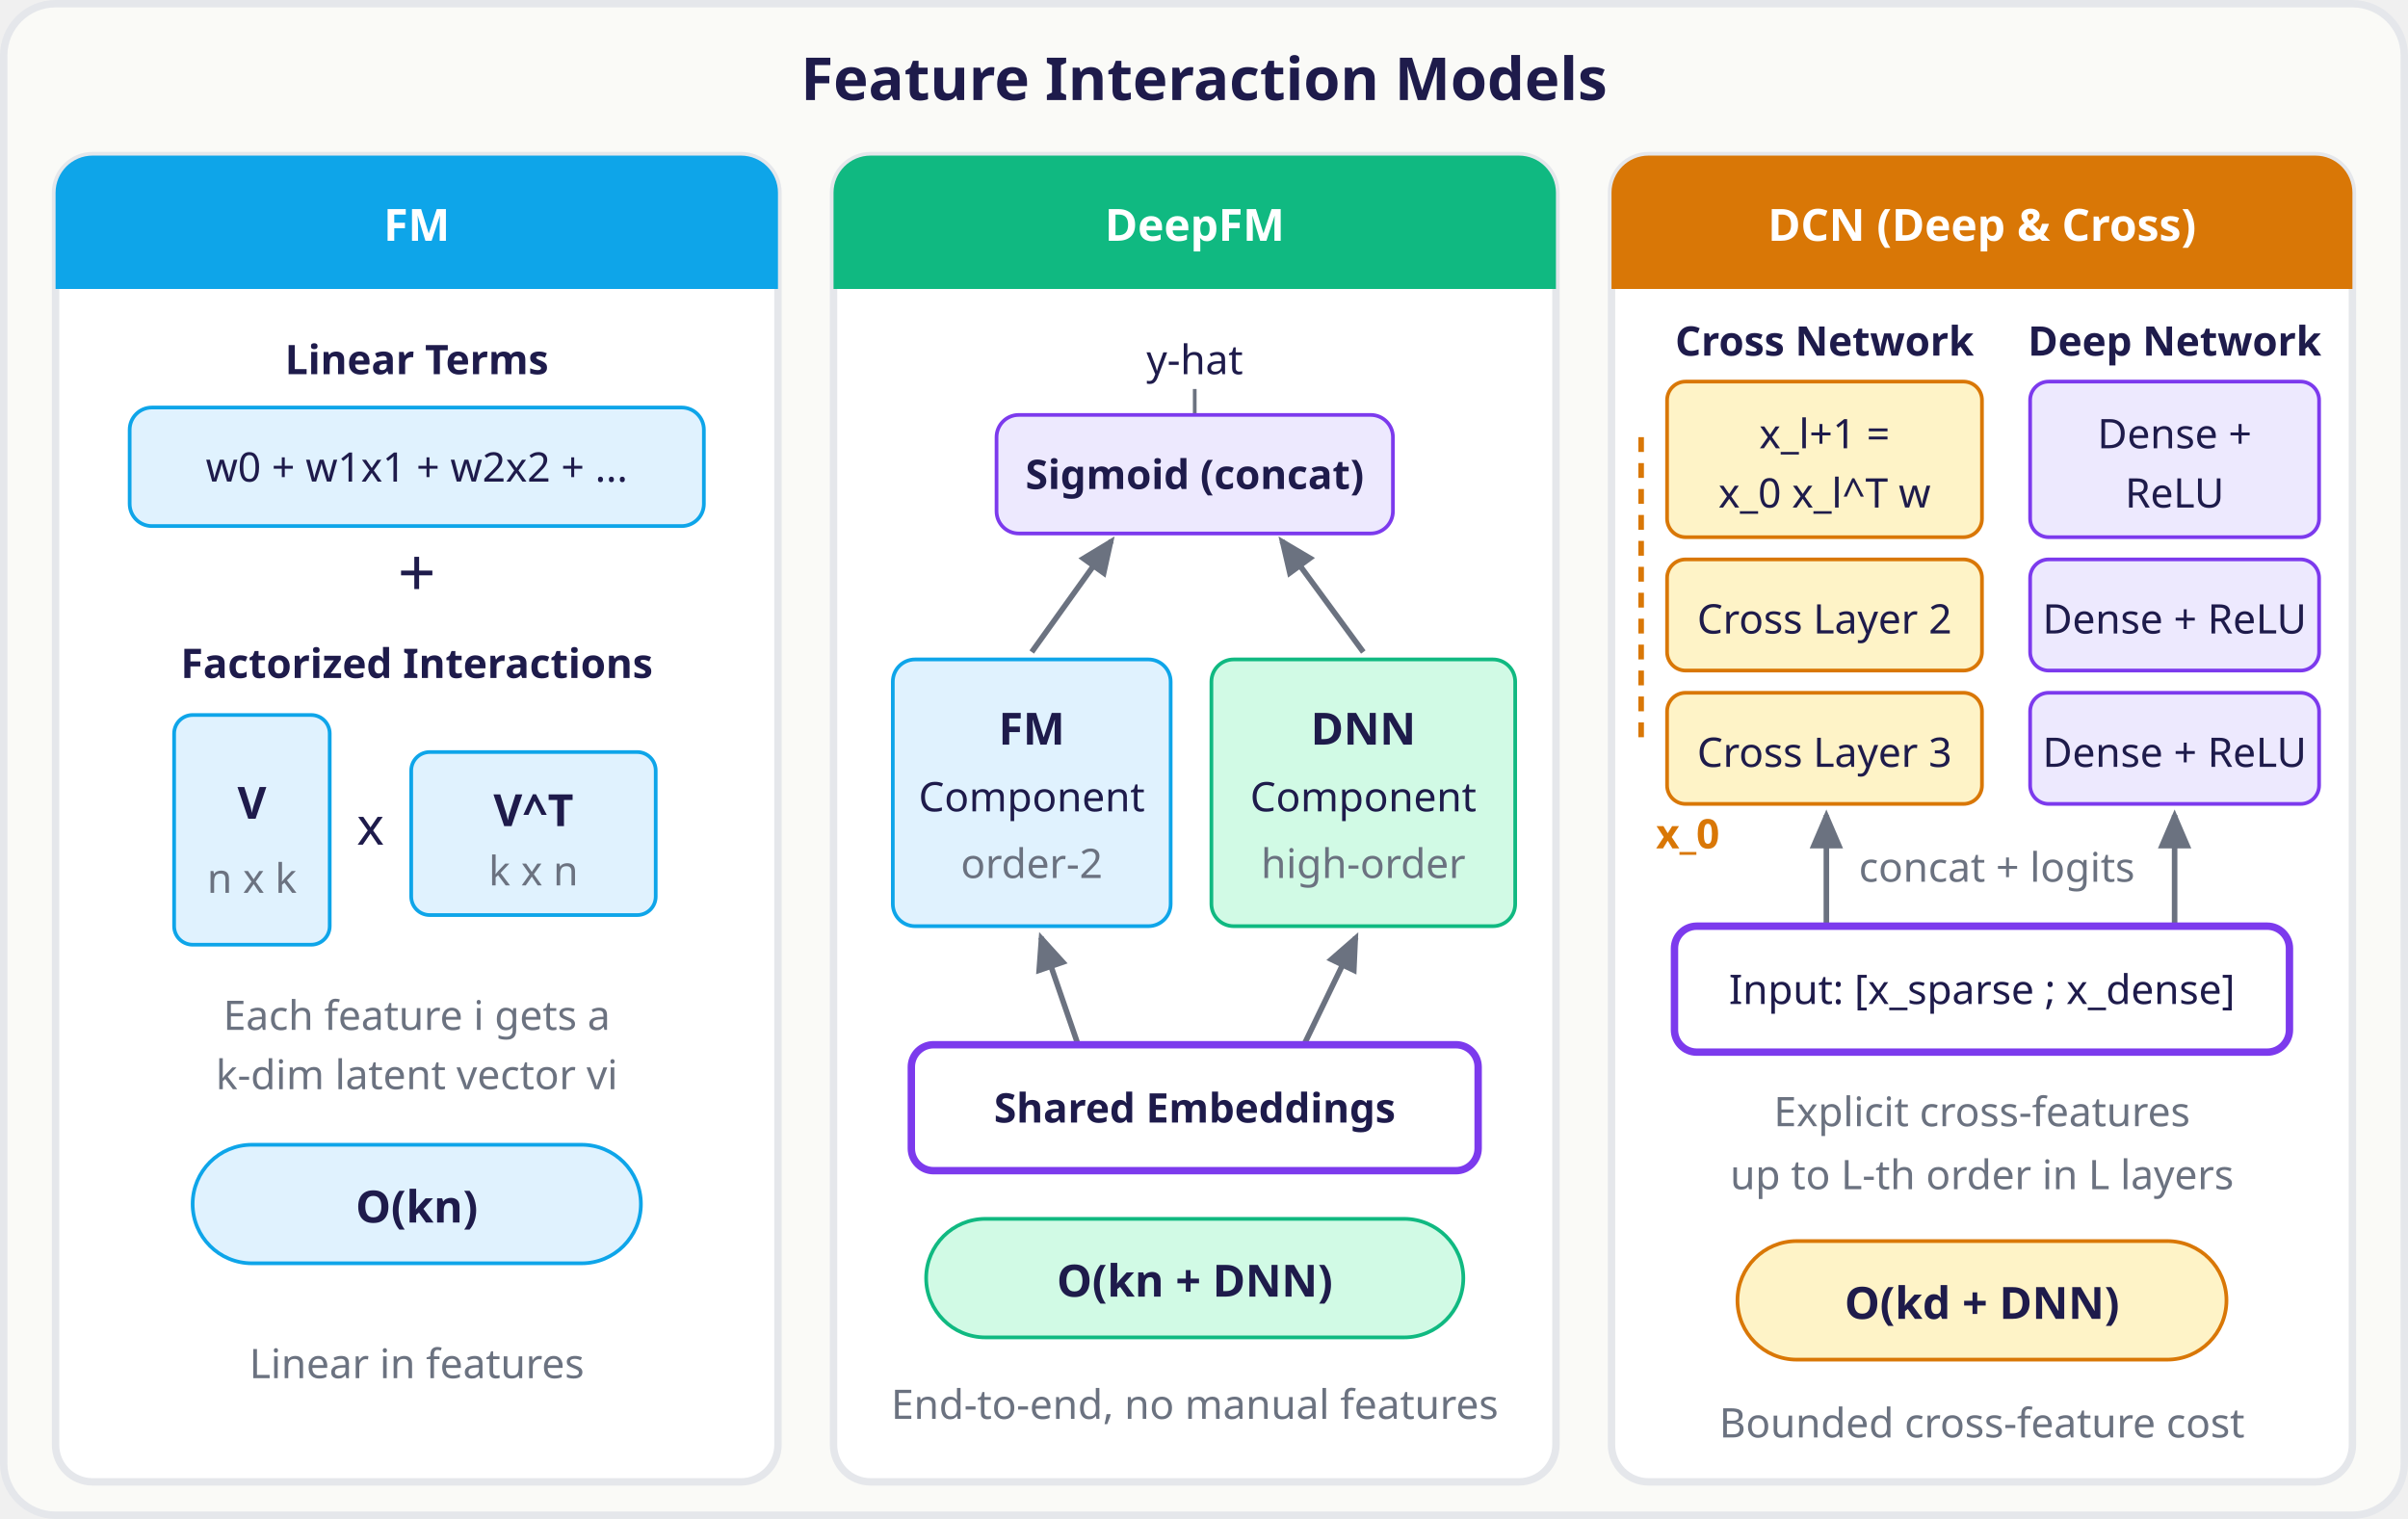
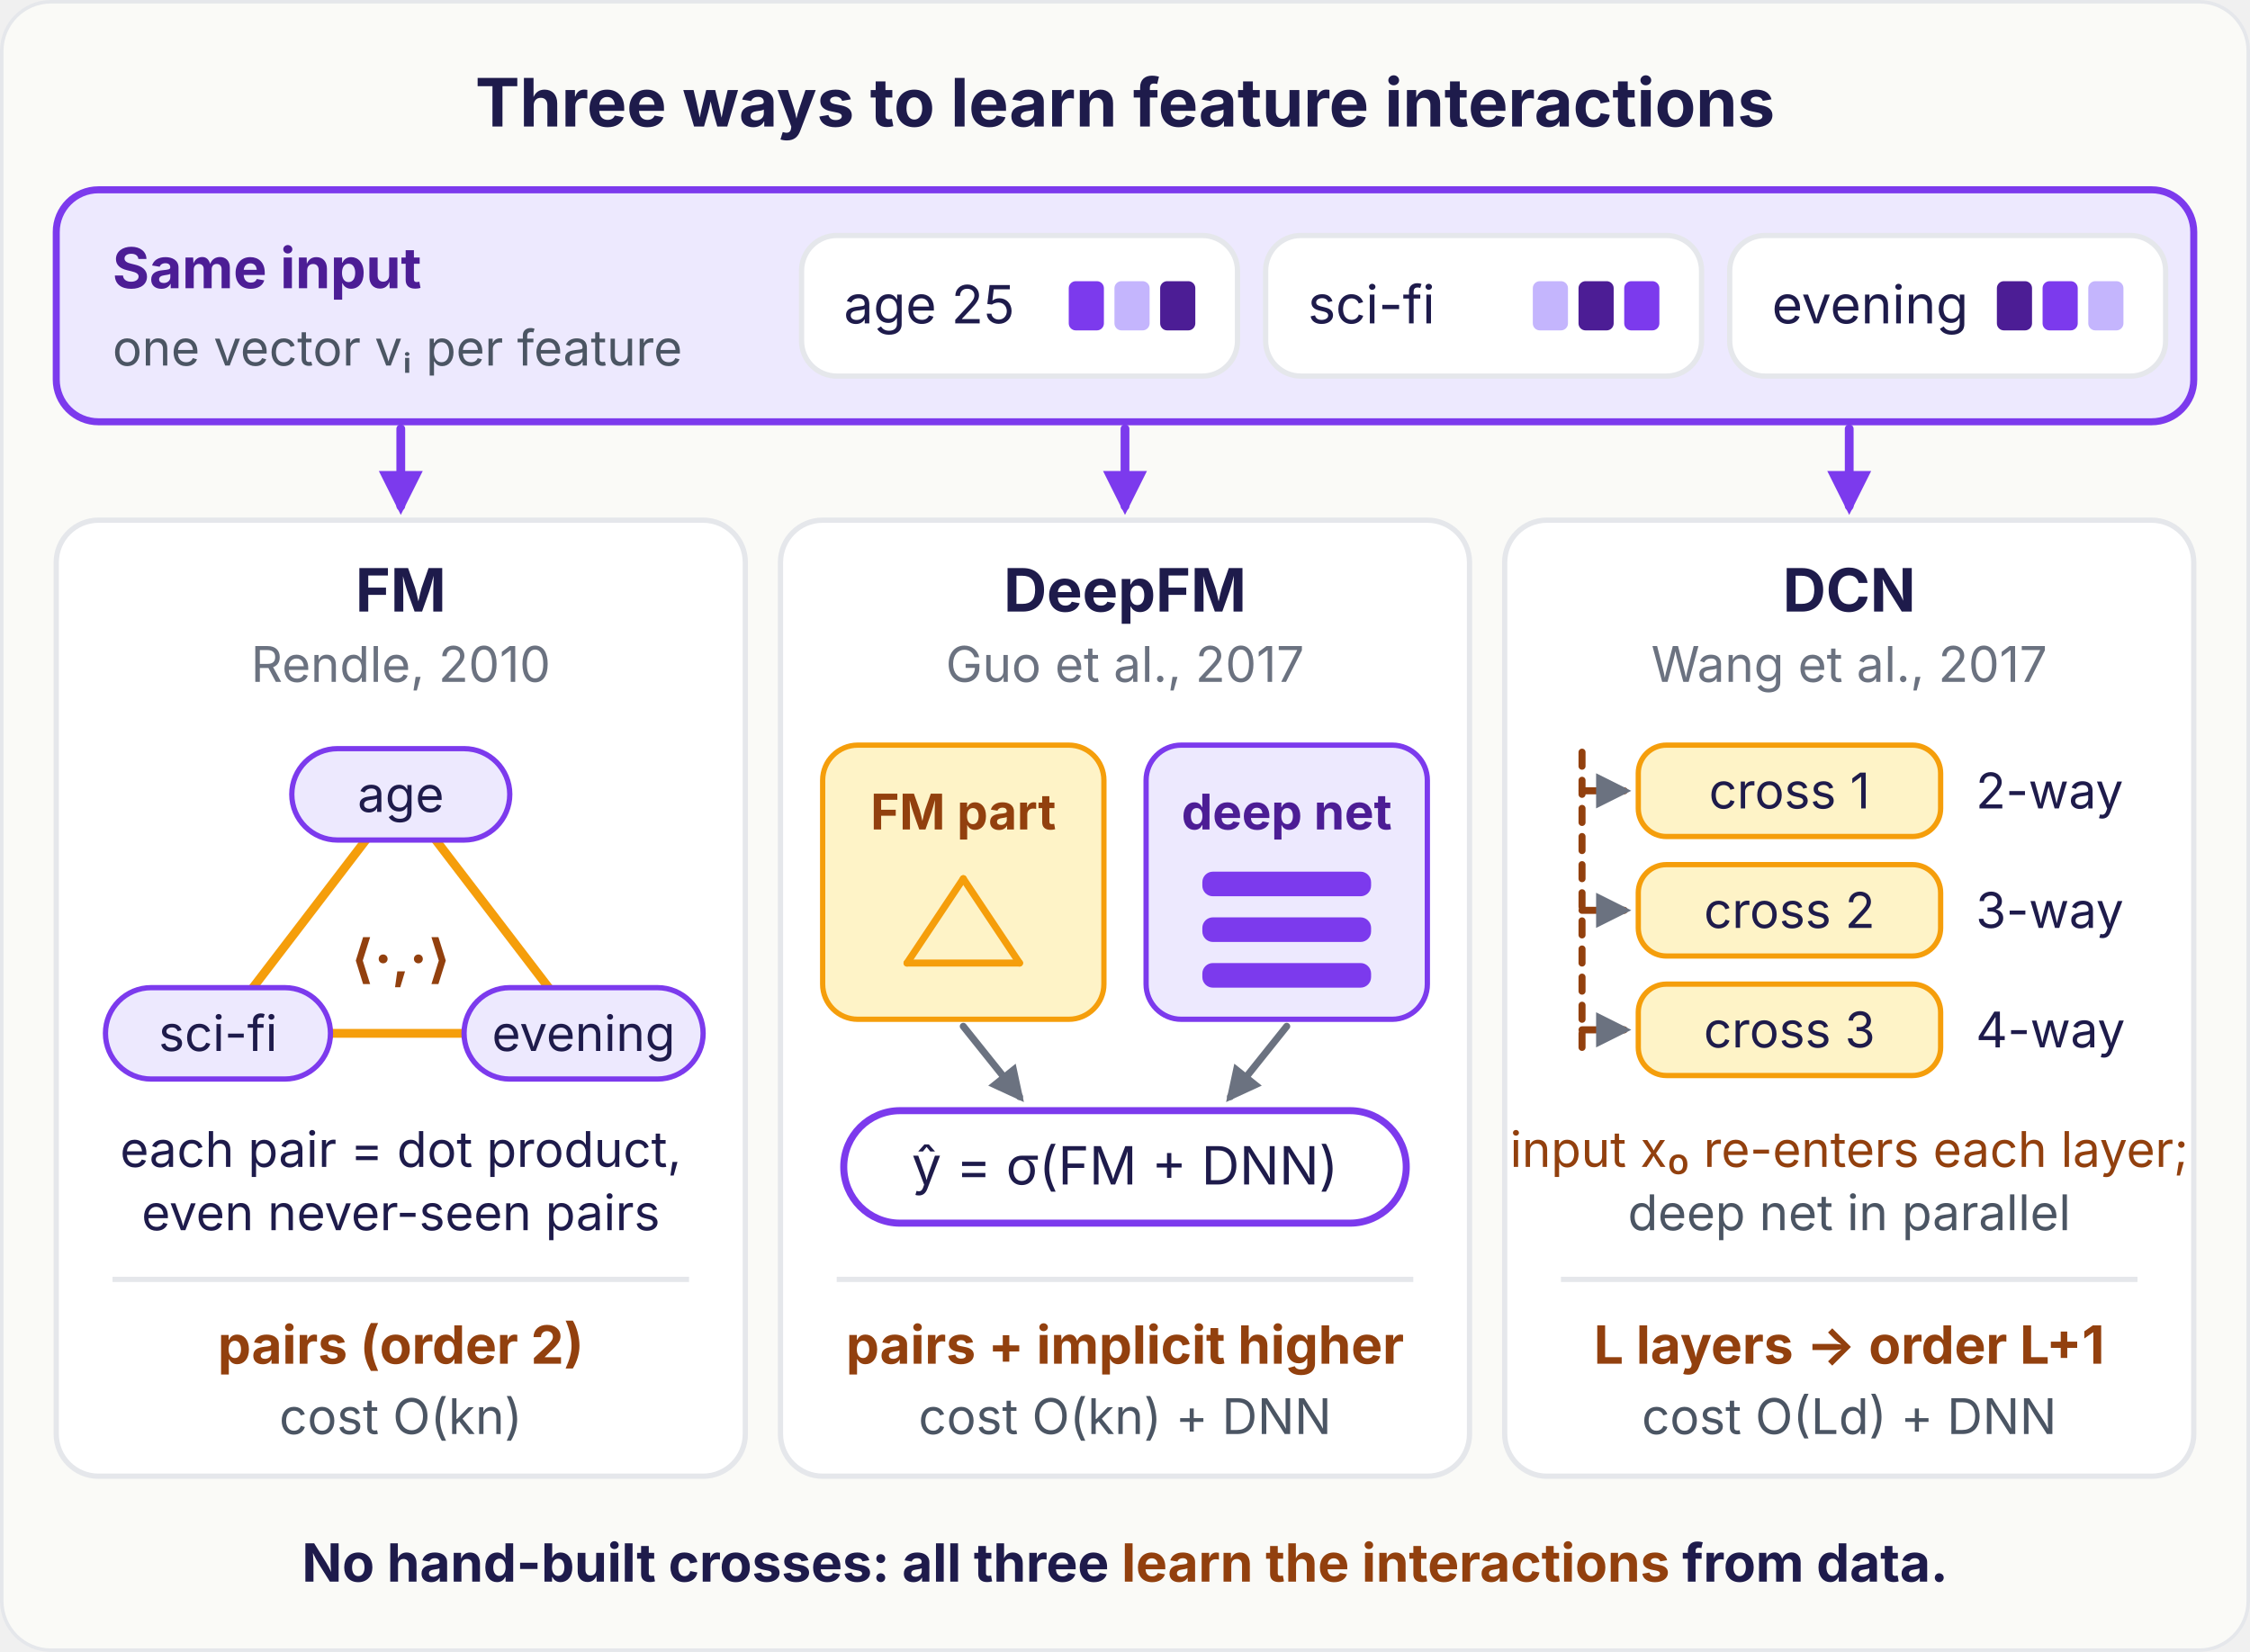
- <svg xmlns="http://www.w3.org/2000/svg" viewBox="0 0 650 410" width="650" height="410" font-family="system-ui, sans-serif">
+ <svg xmlns="http://www.w3.org/2000/svg" viewBox="0 0 640 470" font-family="system-ui, -apple-system, 'Segoe UI', sans-serif" role="img" aria-labelledby="pb124-title pb124-desc">
  <defs>
-     <marker id="arrowGray" markerWidth="7" markerHeight="6" refX="6" refY="3" orient="auto">
-       <polygon points="0,0 7,3 0,6" fill="#6B7280" />
+     <marker id="pb124-ah" viewBox="0 0 10 10" refX="8" refY="5" markerWidth="5" markerHeight="5" orient="auto-start-reverse">
+       <path d="M0 0L10 5L0 10z" fill="#7C3AED" />
+     </marker>
+     <marker id="pb124-ag" viewBox="0 0 10 10" refX="8" refY="5" markerWidth="5" markerHeight="5" orient="auto-start-reverse">
+       <path d="M0 0L10 5L0 10z" fill="#6B7280" />
    </marker>
  </defs>
-   <rect x="1" y="1" width="648" height="408" rx="14" fill="#FAFAF7" stroke="#E5E7EB" stroke-width="2" />
-   <text x="325" y="27" text-anchor="middle" fill="#1E1B4B" font-size="16" font-weight="700">Feature Interaction Models</text>
-   <rect x="15" y="42" width="195" height="358" rx="10" fill="#FFFFFF" stroke="#E5E7EB" stroke-width="2" />
-   <path d="M25 42H200A10 10 0 0 1 210 52V78H15V52A10 10 0 0 1 25 42Z" fill="#0EA5E9" />
-   <text x="112.5" y="65" text-anchor="middle" fill="#FFFFFF" font-size="12" font-weight="700">FM</text>
-   <text x="112.5" y="101" text-anchor="middle" fill="#1E1B4B" font-size="11" font-weight="600">Linear Terms</text>
-   <rect x="35" y="110" width="155" height="32" rx="6" fill="#E0F2FE" stroke="#0EA5E9" />
-   <text x="112.5" y="130" text-anchor="middle" fill="#1E1B4B" font-size="11">w0 + w1x1 + w2x2 + ...</text>
-   <text x="112.5" y="161" text-anchor="middle" fill="#1E1B4B" font-size="18">+</text>
-   <text x="112.5" y="183" text-anchor="middle" fill="#1E1B4B" font-size="11" font-weight="600">Factorized Interactions</text>
-   <g transform="translate(47,193)">
-     <rect x="0" y="0" width="42" height="62" rx="5" fill="#E0F2FE" stroke="#0EA5E9" />
-     <text x="21" y="28" text-anchor="middle" fill="#1E1B4B" font-size="12" font-weight="700">V</text>
-     <text x="21" y="48" text-anchor="middle" fill="#6B7280" font-size="11">n x k</text>
-     <text x="53" y="35" text-anchor="middle" fill="#1E1B4B" font-size="14">x</text>
-     <rect x="64" y="10" width="66" height="44" rx="5" fill="#E0F2FE" stroke="#0EA5E9" />
-     <text x="97" y="30" text-anchor="middle" fill="#1E1B4B" font-size="12" font-weight="700">V^T</text>
-     <text x="97" y="46" text-anchor="middle" fill="#6B7280" font-size="11">k x n</text>
+   <rect x=".5" y=".5" width="639" height="469" rx="14" fill="#FAFAF7" stroke="#E5E7EB" />
+   <text x="320" y="36" text-anchor="middle" font-size="19" font-weight="700" fill="#1E1B4B">Three ways to learn feature interactions</text>
+   <rect x="16" y="54" width="608" height="66" rx="12" fill="#EDE9FE" stroke="#7C3AED" stroke-width="2" />
+   <text x="32" y="82" font-size="16" font-weight="700" fill="#4C1D95">Same input</text>
+   <text x="32" y="104" font-size="14" fill="#4B5563">one vector vᵢ per feature</text>
+   <g font-size="15" fill="#1E1B4B">
+     <rect x="228" y="67" width="124" height="40" rx="10" fill="#FFFFFF" stroke="#E5E7EB" stroke-width="1.5" />
+     <text x="240" y="92">age 25</text>
+     <rect x="304" y="80" width="10" height="14" rx="2" fill="#7C3AED" />
+     <rect x="317" y="80" width="10" height="14" rx="2" fill="#C4B5FD" />
+     <rect x="330" y="80" width="10" height="14" rx="2" fill="#4C1D95" />
+     <rect x="360" y="67" width="124" height="40" rx="10" fill="#FFFFFF" stroke="#E5E7EB" stroke-width="1.5" />
+     <text x="372" y="92">sci-fi</text>
+     <rect x="436" y="80" width="10" height="14" rx="2" fill="#C4B5FD" />
+     <rect x="449" y="80" width="10" height="14" rx="2" fill="#4C1D95" />
+     <rect x="462" y="80" width="10" height="14" rx="2" fill="#7C3AED" />
+     <rect x="492" y="67" width="124" height="40" rx="10" fill="#FFFFFF" stroke="#E5E7EB" stroke-width="1.5" />
+     <text x="504" y="92">evening</text>
+     <rect x="568" y="80" width="10" height="14" rx="2" fill="#4C1D95" />
+     <rect x="581" y="80" width="10" height="14" rx="2" fill="#7C3AED" />
+     <rect x="594" y="80" width="10" height="14" rx="2" fill="#C4B5FD" />
  </g>
-   <text x="112.5" y="278" text-anchor="middle" fill="#6B7280" font-size="11">Each feature i gets a</text>
-   <text x="112.5" y="294" text-anchor="middle" fill="#6B7280" font-size="11">k-dim latent vector vi</text>
-   <rect x="52" y="309" width="121" height="32" rx="16" fill="#E0F2FE" stroke="#0EA5E9" />
-   <text x="112.5" y="330" text-anchor="middle" fill="#1E1B4B" font-size="12" font-weight="700">O(kn)</text>
-   <text x="112.5" y="372" text-anchor="middle" fill="#6B7280" font-size="11">Linear in features</text>
-   <rect x="225" y="42" width="195" height="358" rx="10" fill="#FFFFFF" stroke="#E5E7EB" stroke-width="2" />
-   <path d="M235 42H410A10 10 0 0 1 420 52V78H225V52A10 10 0 0 1 235 42Z" fill="#10B981" />
-   <text x="322.5" y="65" text-anchor="middle" fill="#FFFFFF" font-size="12" font-weight="700">DeepFM</text>
-   <text x="322.5" y="101" text-anchor="middle" fill="#1E1B4B" font-size="11">y-hat</text>
-   <line x1="322.5" y1="105" x2="322.5" y2="112" stroke="#6B7280" />
-   <rect x="269" y="112" width="107" height="32" rx="6" fill="#EDE9FE" stroke="#7C3AED" />
-   <text x="322.5" y="132" text-anchor="middle" fill="#1E1B4B" font-size="11" font-weight="600">Sigmoid (concat)</text>
-   <line x1="278.5" y1="176" x2="300" y2="146" stroke="#6B7280" stroke-width="1.5" marker-end="url(#arrowGray)" />
-   <line x1="368" y1="176" x2="346" y2="146" stroke="#6B7280" stroke-width="1.5" marker-end="url(#arrowGray)" />
-   <rect x="241" y="178" width="75" height="72" rx="6" fill="#E0F2FE" stroke="#0EA5E9" />
-   <text x="278.5" y="201" text-anchor="middle" fill="#1E1B4B" font-size="12" font-weight="700">FM</text>
-   <text x="278.5" y="219" text-anchor="middle" fill="#1E1B4B" font-size="11">Component</text>
-   <text x="278.5" y="237" text-anchor="middle" fill="#6B7280" font-size="11">order-2</text>
-   <rect x="327" y="178" width="82" height="72" rx="6" fill="#D1FAE5" stroke="#10B981" />
-   <text x="368" y="201" text-anchor="middle" fill="#1E1B4B" font-size="12" font-weight="700">DNN</text>
-   <text x="368" y="219" text-anchor="middle" fill="#1E1B4B" font-size="11">Component</text>
-   <text x="368" y="237" text-anchor="middle" fill="#6B7280" font-size="11">high-order</text>
-   <line x1="291" y1="282" x2="281" y2="253" stroke="#6B7280" stroke-width="1.5" marker-end="url(#arrowGray)" />
-   <line x1="352" y1="282" x2="366" y2="253" stroke="#6B7280" stroke-width="1.5" marker-end="url(#arrowGray)" />
-   <rect x="246" y="282" width="153" height="34" rx="6" fill="#FFFFFF" stroke="#7C3AED" stroke-width="2" />
-   <text x="322.5" y="303" text-anchor="middle" fill="#1E1B4B" font-size="11" font-weight="600">Shared Embeddings</text>
-   <rect x="250" y="329" width="145" height="32" rx="16" fill="#D1FAE5" stroke="#10B981" />
-   <text x="322.5" y="350" text-anchor="middle" fill="#1E1B4B" font-size="12" font-weight="700">O(kn + DNN)</text>
-   <text x="322.5" y="383" text-anchor="middle" fill="#6B7280" font-size="11">End-to-end, no manual features</text>
-   <rect x="435" y="42" width="200" height="358" rx="10" fill="#FFFFFF" stroke="#E5E7EB" stroke-width="2" />
-   <path d="M445 42H625A10 10 0 0 1 635 52V78H435V52A10 10 0 0 1 445 42Z" fill="#D97706" />
-   <text x="535" y="65" text-anchor="middle" fill="#FFFFFF" font-size="12" font-weight="700">DCN (Deep &amp; Cross)</text>
-   <text x="492.5" y="96" text-anchor="middle" fill="#1E1B4B" font-size="11" font-weight="600">Cross Network</text>
-   <text x="587" y="96" text-anchor="middle" fill="#1E1B4B" font-size="11" font-weight="600">Deep Network</text>
-   <rect x="450" y="103" width="85" height="42" rx="5" fill="#FEF3C7" stroke="#D97706" />
-   <text x="492.5" y="121" text-anchor="middle" fill="#1E1B4B" font-size="11">x_l+1 =</text>
-   <text x="492.5" y="137" text-anchor="middle" fill="#1E1B4B" font-size="11">x_0 x_l^T w</text>
-   <rect x="450" y="151" width="85" height="30" rx="5" fill="#FEF3C7" stroke="#D97706" />
-   <text x="492.5" y="171" text-anchor="middle" fill="#1E1B4B" font-size="11">Cross Layer 2</text>
-   <rect x="450" y="187" width="85" height="30" rx="5" fill="#FEF3C7" stroke="#D97706" />
-   <text x="492.5" y="207" text-anchor="middle" fill="#1E1B4B" font-size="11">Cross Layer 3</text>
-   <line x1="443" y1="118" x2="443" y2="202" stroke="#D97706" stroke-width="1.5" stroke-dasharray="4,3" />
-   <text x="447" y="229" fill="#D97706" font-size="11" font-weight="600">x_0</text>
-   <rect x="548" y="103" width="78" height="42" rx="5" fill="#EDE9FE" stroke="#7C3AED" />
-   <text x="587" y="121" text-anchor="middle" fill="#1E1B4B" font-size="11">Dense +</text>
-   <text x="587" y="137" text-anchor="middle" fill="#1E1B4B" font-size="11">ReLU</text>
-   <rect x="548" y="151" width="78" height="30" rx="5" fill="#EDE9FE" stroke="#7C3AED" />
-   <text x="587" y="171" text-anchor="middle" fill="#1E1B4B" font-size="11">Dense + ReLU</text>
-   <rect x="548" y="187" width="78" height="30" rx="5" fill="#EDE9FE" stroke="#7C3AED" />
-   <text x="587" y="207" text-anchor="middle" fill="#1E1B4B" font-size="11">Dense + ReLU</text>
-   <text x="539" y="238" text-anchor="middle" fill="#6B7280" font-size="11">concat + logits</text>
-   <line x1="493" y1="250" x2="493" y2="220" stroke="#6B7280" stroke-width="1.5" marker-end="url(#arrowGray)" />
-   <line x1="587" y1="250" x2="587" y2="220" stroke="#6B7280" stroke-width="1.5" marker-end="url(#arrowGray)" />
-   <rect x="452" y="250" width="166" height="34" rx="6" fill="#FFFFFF" stroke="#7C3AED" stroke-width="2" />
-   <text x="535" y="271" text-anchor="middle" fill="#1E1B4B" font-size="11">Input: [x_sparse ; x_dense]</text>
-   <text x="535" y="304" text-anchor="middle" fill="#6B7280" font-size="11">Explicit cross-features</text>
-   <text x="535" y="321" text-anchor="middle" fill="#6B7280" font-size="11">up to L-th order in L layers</text>
-   <rect x="469" y="335" width="132" height="32" rx="16" fill="#FEF3C7" stroke="#D97706" />
-   <text x="535" y="356" text-anchor="middle" fill="#1E1B4B" font-size="12" font-weight="700">O(kd + DNN)</text>
-   <text x="535" y="388" text-anchor="middle" fill="#6B7280" font-size="11">Bounded cross-feature cost</text>
+   <g stroke="#7C3AED" stroke-width="2.5" stroke-linecap="round" marker-end="url(#pb124-ah)">
+     <line x1="114" y1="122" x2="114" y2="144" />
+     <line x1="320" y1="122" x2="320" y2="144" />
+     <line x1="526" y1="122" x2="526" y2="144" />
+   </g>
+   <rect x="16" y="148" width="196" height="272" rx="12" fill="#FFFFFF" stroke="#E5E7EB" stroke-width="1.5" />
+   <text x="114" y="174" text-anchor="middle" font-size="17" font-weight="700" fill="#1E1B4B">FM</text>
+   <text x="114" y="194" text-anchor="middle" font-size="14" fill="#6B7280">Rendle, 2010</text>
+   <g stroke="#F59E0B" stroke-width="2.5" stroke-linecap="round">
+     <line x1="114" y1="226" x2="62" y2="294" />
+     <line x1="114" y1="226" x2="166" y2="294" />
+     <line x1="62" y1="294" x2="166" y2="294" />
+   </g>
+   <text x="114" y="278" text-anchor="middle" font-size="15" font-weight="700" fill="#92400E">⟨·,·⟩</text>
+   <g font-size="14" fill="#1E1B4B" text-anchor="middle">
+     <rect x="83" y="213" width="62" height="26" rx="13" fill="#EDE9FE" stroke="#7C3AED" stroke-width="1.5" />
+     <text x="114" y="231">age</text>
+     <rect x="30" y="281" width="64" height="26" rx="13" fill="#EDE9FE" stroke="#7C3AED" stroke-width="1.5" />
+     <text x="62" y="299">sci-fi</text>
+     <rect x="132" y="281" width="68" height="26" rx="13" fill="#EDE9FE" stroke="#7C3AED" stroke-width="1.5" />
+     <text x="166" y="299">evening</text>
+   </g>
+   <text x="114" y="332" text-anchor="middle" font-size="14" fill="#1E1B4B">each pair = dot product,</text>
+   <text x="114" y="350" text-anchor="middle" font-size="14" fill="#1E1B4B">even never-seen pairs</text>
+   <line x1="32" y1="364" x2="196" y2="364" stroke="#E5E7EB" stroke-width="1.5" />
+   <text x="114" y="388" text-anchor="middle" font-size="15" font-weight="700" fill="#92400E">pairs (order 2)</text>
+   <text x="114" y="408" text-anchor="middle" font-size="14" fill="#4B5563">cost O(kn)</text>
+   <rect x="222" y="148" width="196" height="272" rx="12" fill="#FFFFFF" stroke="#E5E7EB" stroke-width="1.5" />
+   <text x="320" y="174" text-anchor="middle" font-size="17" font-weight="700" fill="#1E1B4B">DeepFM</text>
+   <text x="320" y="194" text-anchor="middle" font-size="14" fill="#6B7280">Guo et al., 2017</text>
+   <rect x="234" y="212" width="80" height="78" rx="10" fill="#FEF3C7" stroke="#F59E0B" stroke-width="1.5" />
+   <text x="274" y="236" text-anchor="middle" font-size="14" font-weight="700" fill="#92400E">FM part</text>
+   <g stroke="#F59E0B" stroke-width="2" stroke-linecap="round">
+     <line x1="274" y1="250" x2="258" y2="274" />
+     <line x1="274" y1="250" x2="290" y2="274" />
+     <line x1="258" y1="274" x2="290" y2="274" />
+   </g>
+   <rect x="326" y="212" width="80" height="78" rx="10" fill="#EDE9FE" stroke="#7C3AED" stroke-width="1.5" />
+   <text x="366" y="236" text-anchor="middle" font-size="14" font-weight="700" fill="#4C1D95">deep net</text>
+   <rect x="342" y="248" width="48" height="7" rx="3" fill="#7C3AED" />
+   <rect x="342" y="261" width="48" height="7" rx="3" fill="#7C3AED" />
+   <rect x="342" y="274" width="48" height="7" rx="3" fill="#7C3AED" />
+   <g stroke="#6B7280" stroke-width="2" stroke-linecap="round" marker-end="url(#pb124-ag)">
+     <line x1="274" y1="292" x2="290" y2="312" />
+     <line x1="366" y1="292" x2="350" y2="312" />
+   </g>
+   <rect x="240" y="316" width="160" height="32" rx="16" fill="#FFFFFF" stroke="#7C3AED" stroke-width="2" />
+   <text x="320" y="337" text-anchor="middle" font-size="15" fill="#1E1B4B">ŷ = σ(FM + DNN)</text>
+   <line x1="238" y1="364" x2="402" y2="364" stroke="#E5E7EB" stroke-width="1.5" />
+   <text x="320" y="388" text-anchor="middle" font-size="15" font-weight="700" fill="#92400E">pairs + implicit higher</text>
+   <text x="320" y="408" text-anchor="middle" font-size="14" fill="#4B5563">cost O(kn) + DNN</text>
+   <rect x="428" y="148" width="196" height="272" rx="12" fill="#FFFFFF" stroke="#E5E7EB" stroke-width="1.5" />
+   <text x="526" y="174" text-anchor="middle" font-size="17" font-weight="700" fill="#1E1B4B">DCN</text>
+   <text x="526" y="194" text-anchor="middle" font-size="14" fill="#6B7280">Wang et al., 2017</text>
+   <line x1="450" y1="214" x2="450" y2="301" stroke="#92400E" stroke-width="2" stroke-dasharray="4 4" stroke-linecap="round" />
+   <g stroke="#92400E" stroke-width="2" stroke-linecap="round" marker-end="url(#pb124-ag)">
+     <line x1="450" y1="225" x2="462" y2="225" />
+     <line x1="450" y1="259" x2="462" y2="259" />
+     <line x1="450" y1="293" x2="462" y2="293" />
+   </g>
+   <g font-size="14" fill="#1E1B4B">
+     <rect x="466" y="212" width="86" height="26" rx="8" fill="#FEF3C7" stroke="#F59E0B" stroke-width="1.5" />
+     <text x="509" y="230" text-anchor="middle">cross 1</text>
+     <text x="562" y="230">2-way</text>
+     <rect x="466" y="246" width="86" height="26" rx="8" fill="#FEF3C7" stroke="#F59E0B" stroke-width="1.5" />
+     <text x="509" y="264" text-anchor="middle">cross 2</text>
+     <text x="562" y="264">3-way</text>
+     <rect x="466" y="280" width="86" height="26" rx="8" fill="#FEF3C7" stroke="#F59E0B" stroke-width="1.5" />
+     <text x="509" y="298" text-anchor="middle">cross 3</text>
+     <text x="562" y="298">4-way</text>
+   </g>
+   <text x="526" y="332" text-anchor="middle" font-size="14" fill="#92400E">input x₀ re-enters each layer;</text>
+   <text x="526" y="350" text-anchor="middle" font-size="14" fill="#4B5563">deep net in parallel</text>
+   <line x1="444" y1="364" x2="608" y2="364" stroke="#E5E7EB" stroke-width="1.5" />
+   <text x="526" y="388" text-anchor="middle" font-size="15" font-weight="700" fill="#92400E">L layers → order L+1</text>
+   <text x="526" y="408" text-anchor="middle" font-size="14" fill="#4B5563">cost O(Ld) + DNN</text>
+   <text x="320" y="450" text-anchor="middle" font-size="15" font-weight="700" fill="#1E1B4B">No hand-built crosses: all three <tspan fill="#92400E">learn the interactions</tspan> from data.</text>
</svg>
